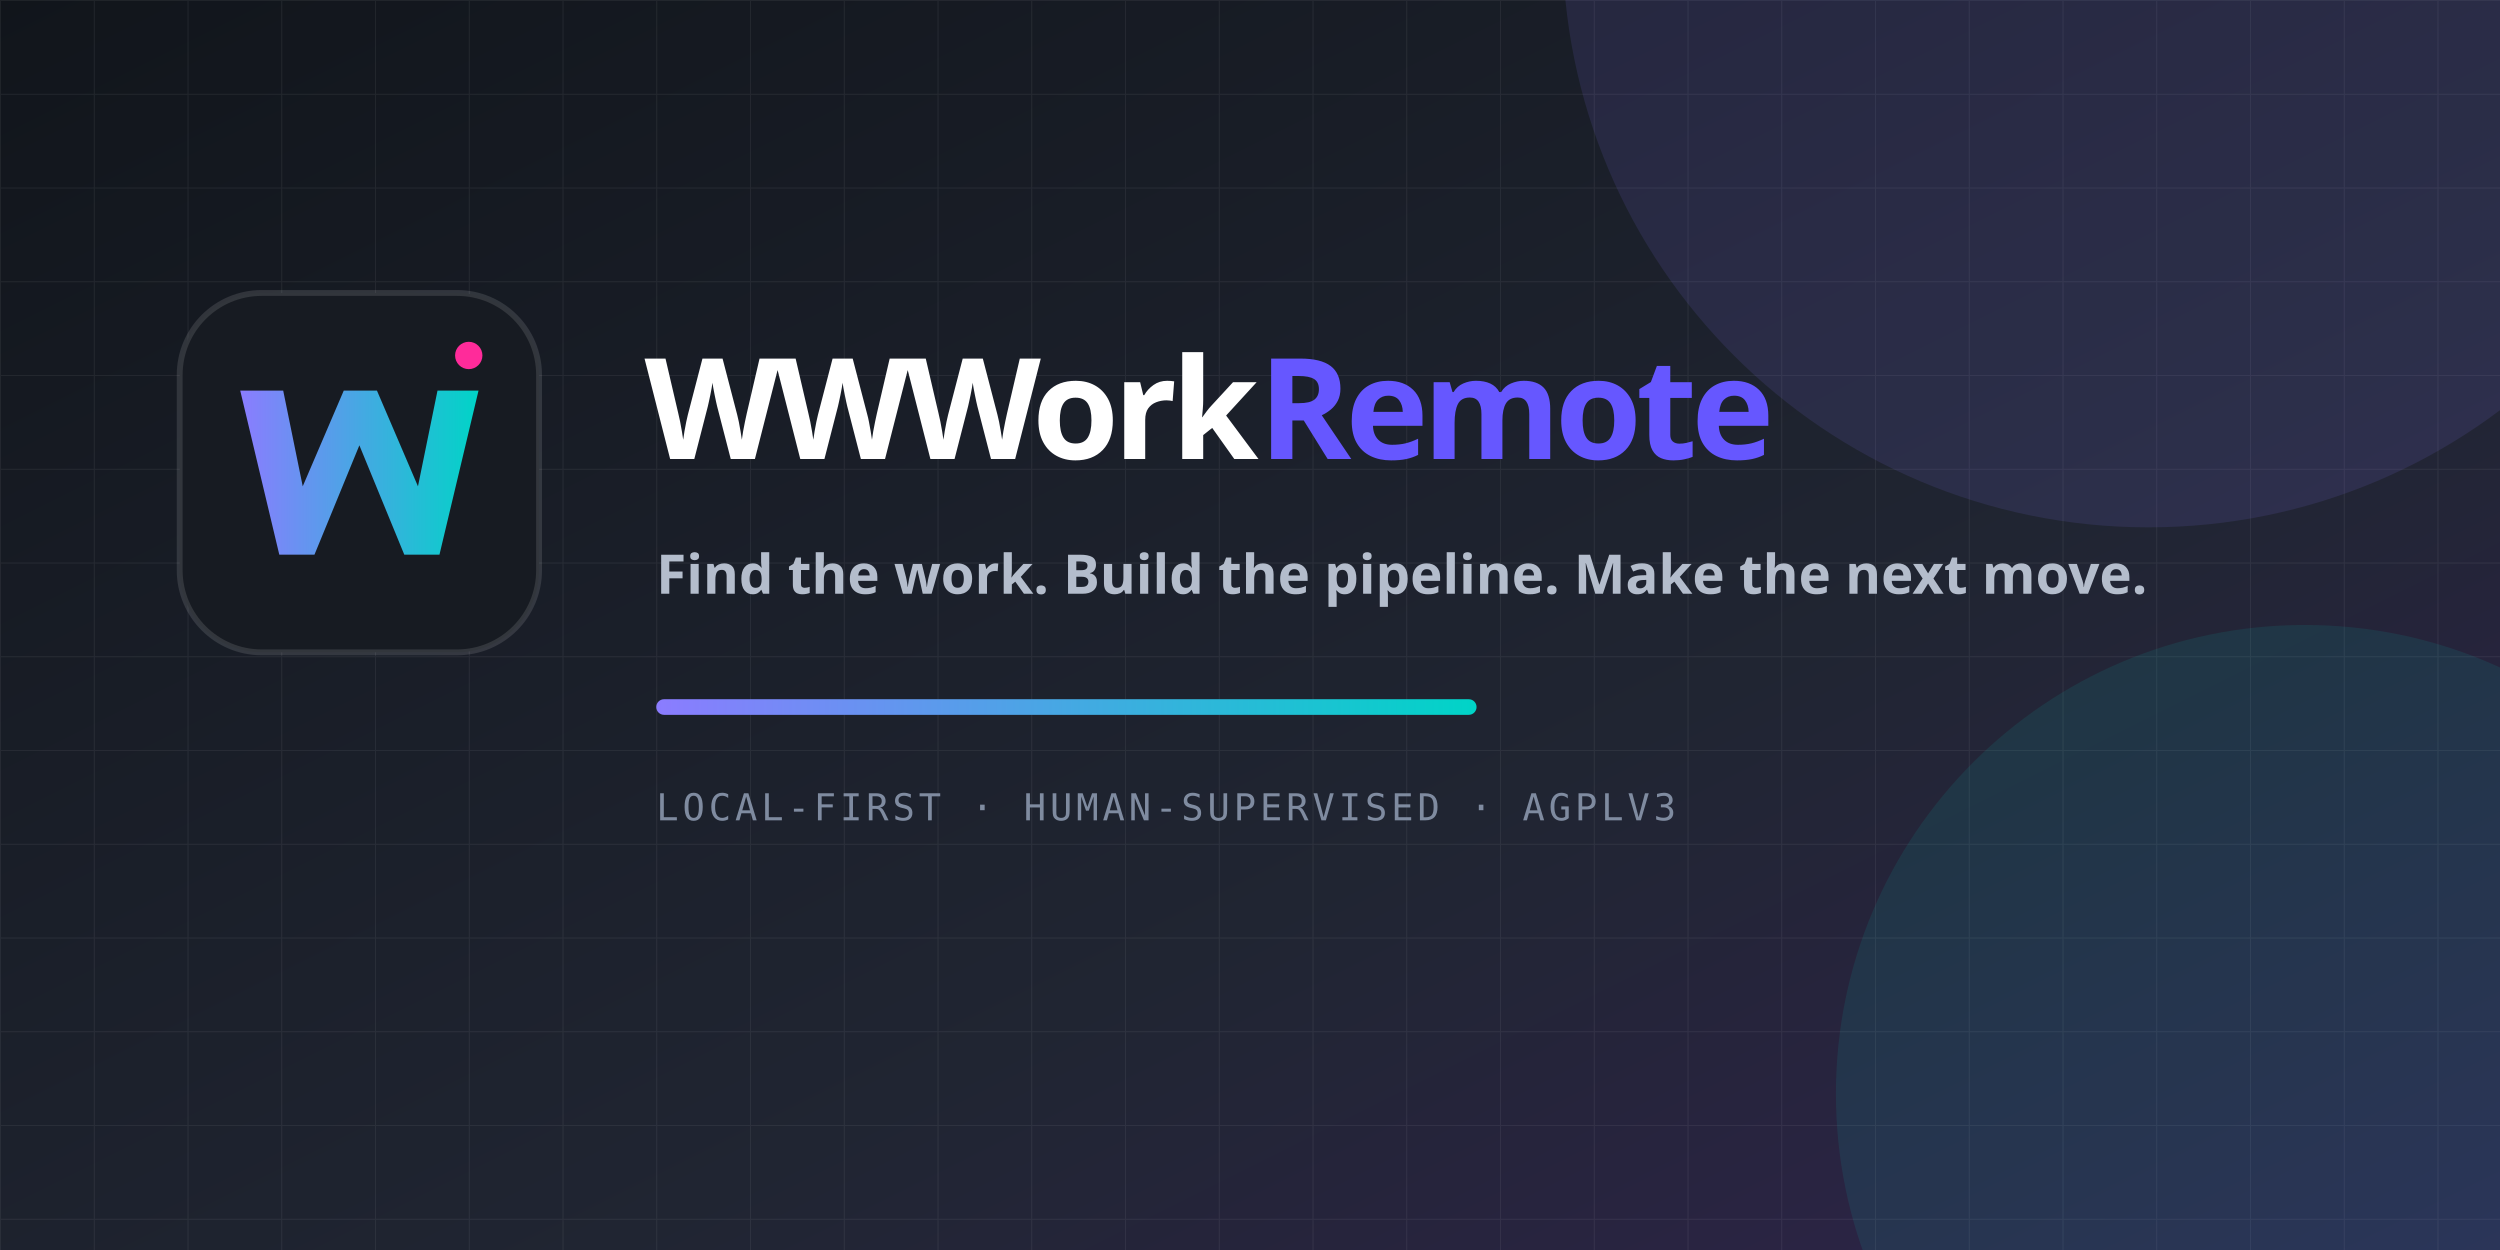
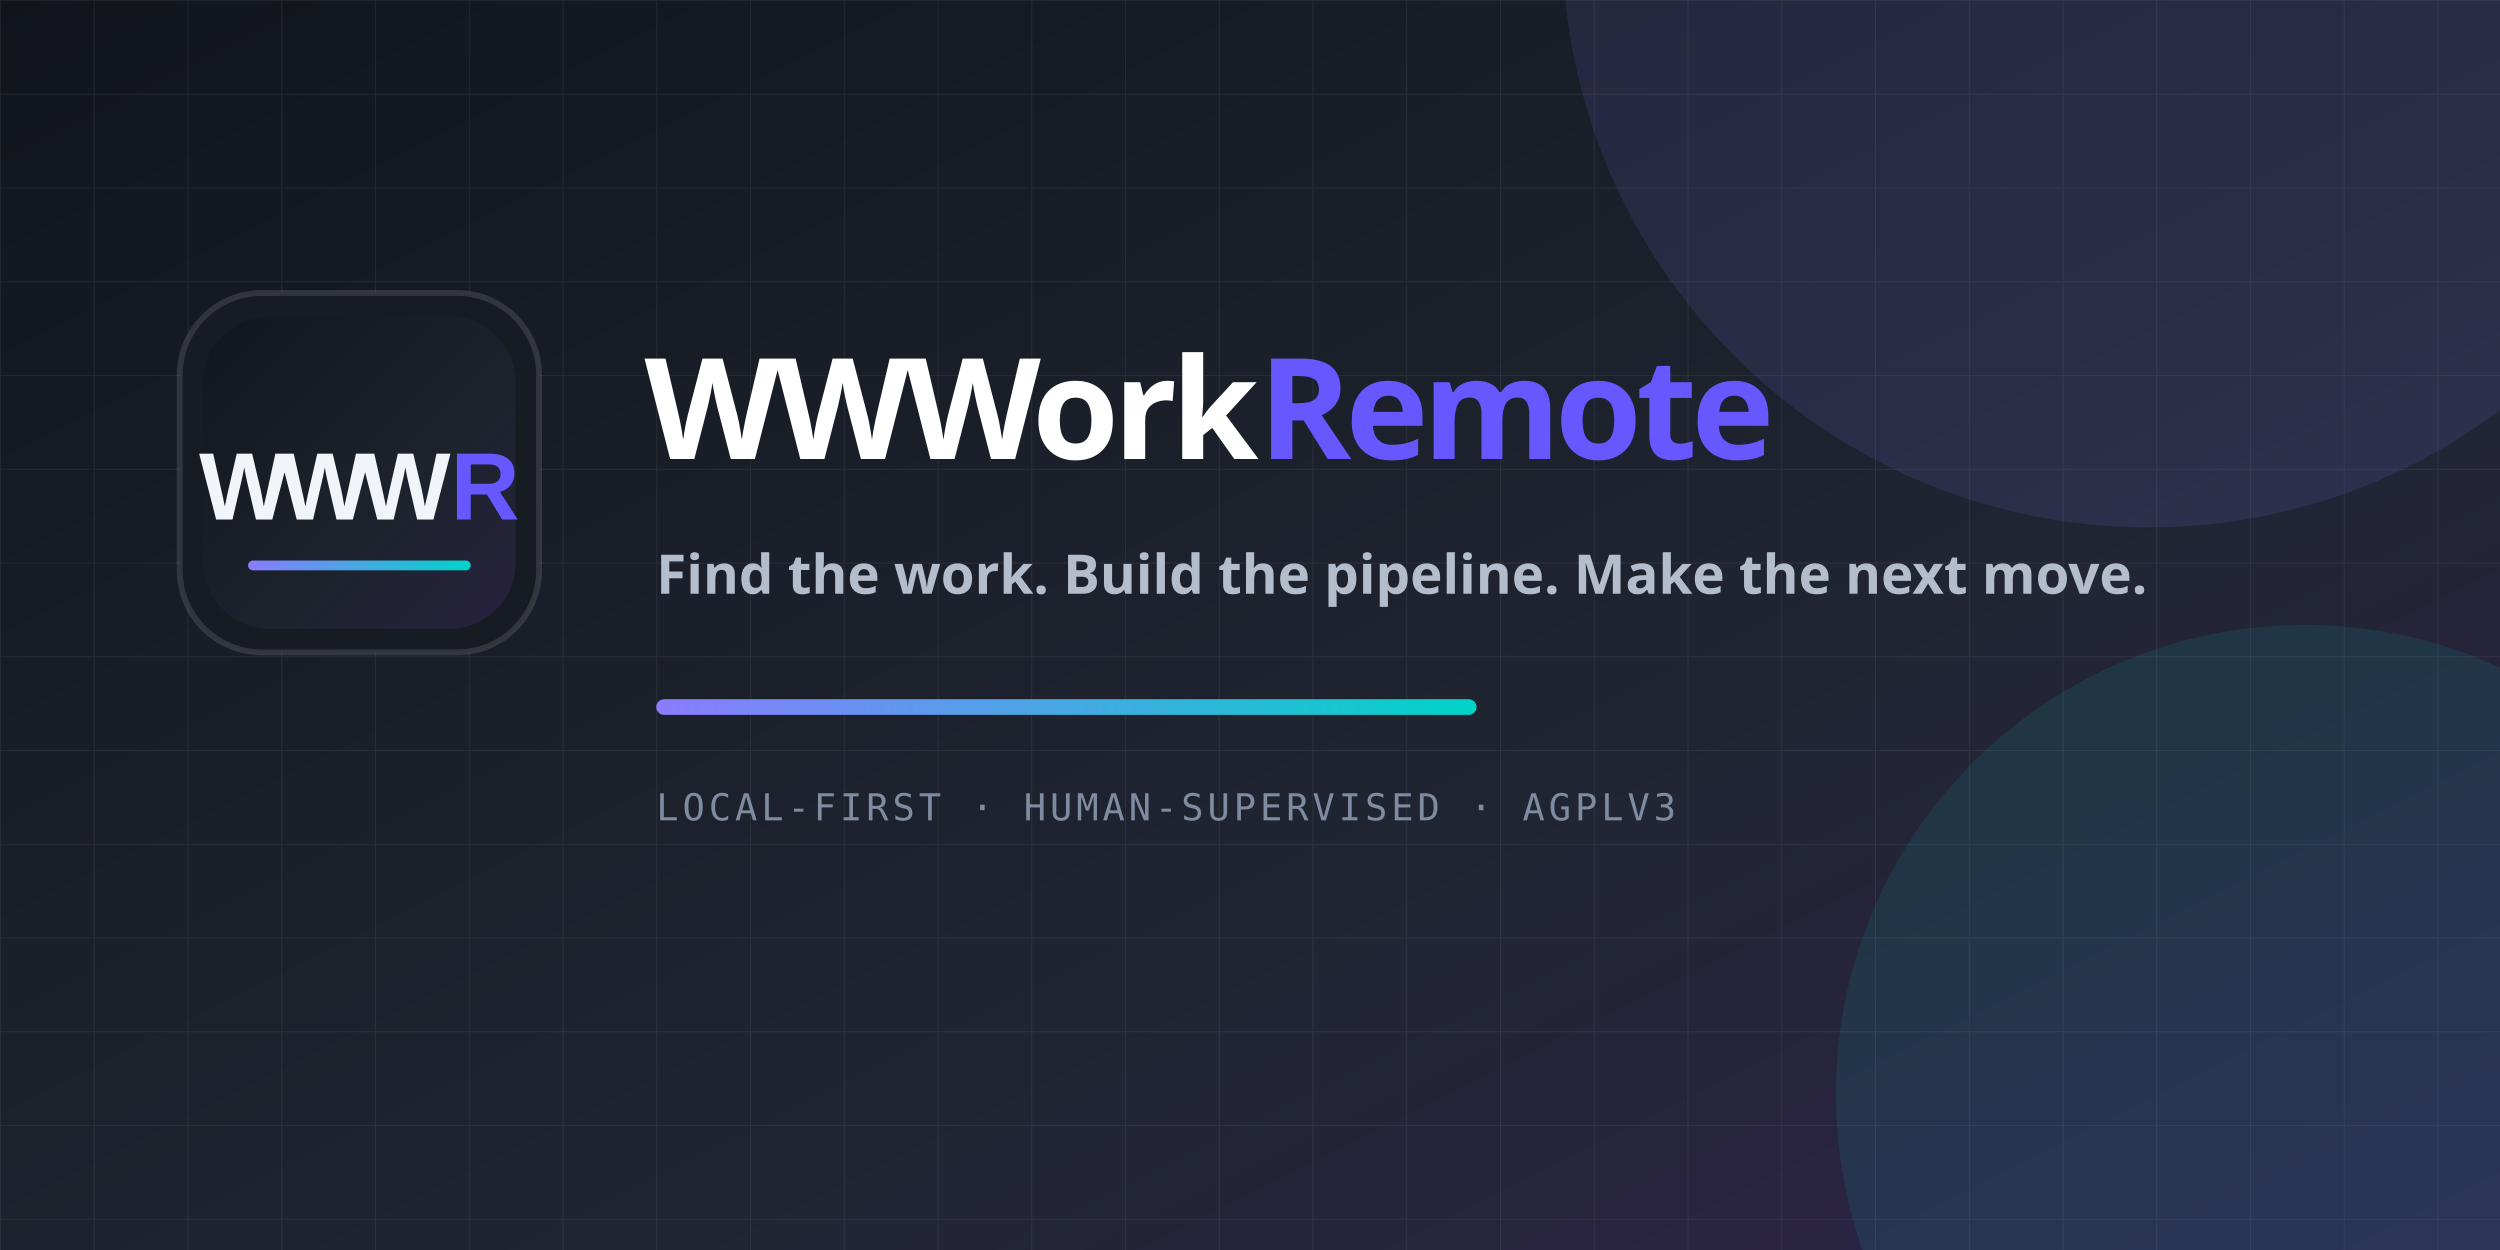
<svg xmlns="http://www.w3.org/2000/svg" width="1280" height="640" viewBox="0 0 1280 640" role="img" aria-labelledby="title desc">
  <defs>
    <linearGradient id="background" x1="0" y1="0" x2="1" y2="1">
      <stop offset="0" stop-color="#11151b" />
      <stop offset="0.62" stop-color="#202532" />
      <stop offset="1" stop-color="#30234d" />
    </linearGradient>
    <linearGradient id="accent" x1="0" y1="0" x2="1" y2="0">
      <stop offset="0" stop-color="#8b7cff" />
      <stop offset="1" stop-color="#00d4c7" />
    </linearGradient>
    <pattern id="grid" width="48" height="48" patternUnits="userSpaceOnUse">
      <path d="M48 0H0V48" fill="none" stroke="#ffffff" stroke-opacity="0.06" />
    </pattern>
  </defs>
  <rect width="1280" height="640" fill="url(#background)" />
  <rect width="1280" height="640" fill="url(#grid)" />
  <circle cx="1100" cy="-30" r="300" fill="#8b7cff" fill-opacity="0.12" />
  <circle cx="1180" cy="560" r="240" fill="#00d4c7" fill-opacity="0.10" />
  <g transform="translate(92 150)">
    <rect width="184" height="184" rx="42" fill="#171b22" stroke="#ffffff" stroke-opacity="0.12" stroke-width="3" />
-     <path d="M31 50 51 134h18l23-56 23 56h18l20-84h-21l-10 49-21-49H84L63 99 53 50z" fill="url(#accent)" />
-     <circle cx="148" cy="32" r="7" fill="#ff2b9a" />
+     <rect x="12" y="12" width="160" height="160" rx="34" fill="url(#background)" fill-opacity="0.72" />
+     <text x="92" y="116" text-anchor="middle" fill="#f1f5f9" font-family="Arial, Helvetica, sans-serif" font-size="49" font-weight="900" letter-spacing="-5">WWW<tspan fill="#6657ff">R</tspan>
+     </text>
+     <rect x="35" y="137" width="114" height="5" rx="2.5" fill="url(#accent)" />
  </g>
  <text x="330" y="235" fill="#ffffff" font-family="system-ui, sans-serif" font-size="72" font-weight="800" letter-spacing="-3">WWWork<tspan fill="#6657ff">Remote</tspan>
  </text>
  <text x="336" y="304" fill="#b4bdcc" font-family="system-ui, sans-serif" font-size="28" font-weight="600">Find the work. Build the pipeline. Make the next move.</text>
  <rect x="336" y="358" width="420" height="8" rx="4" fill="url(#accent)" />
  <text x="336" y="420" fill="#7f8ba0" font-family="ui-monospace, monospace" font-size="19" letter-spacing="2">LOCAL-FIRST · HUMAN-SUPERVISED · AGPLV3</text>
</svg>
